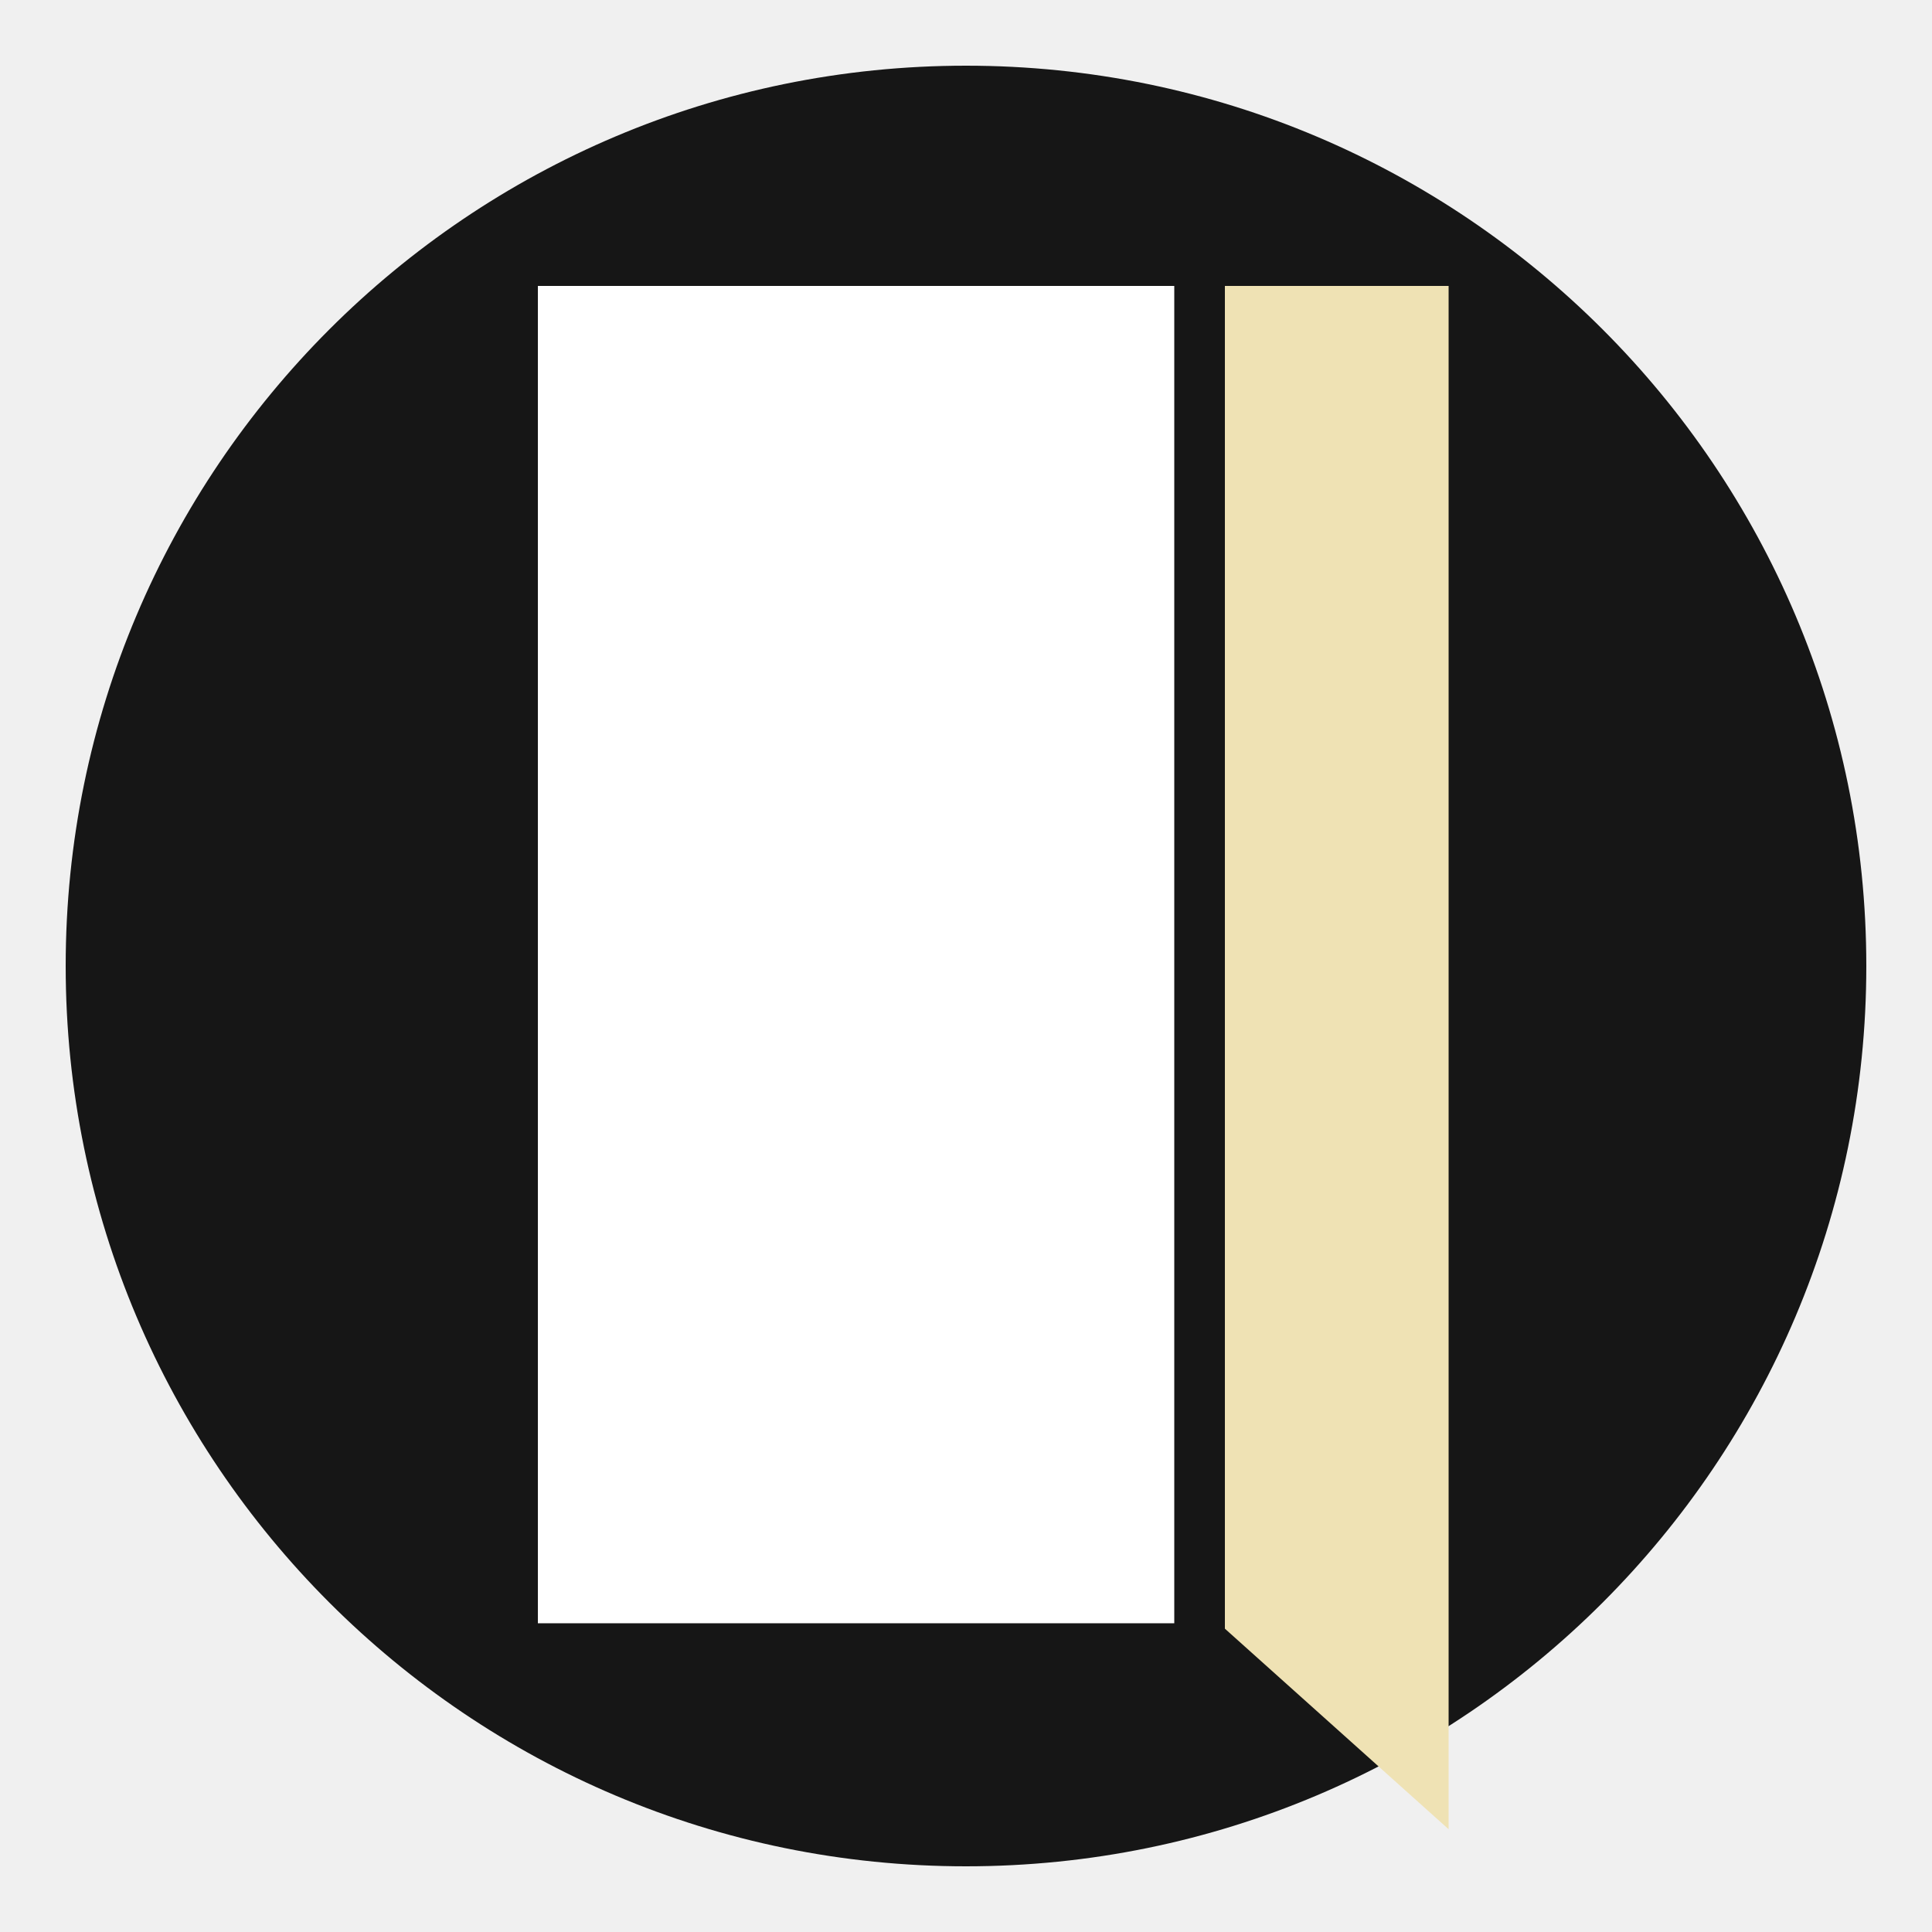
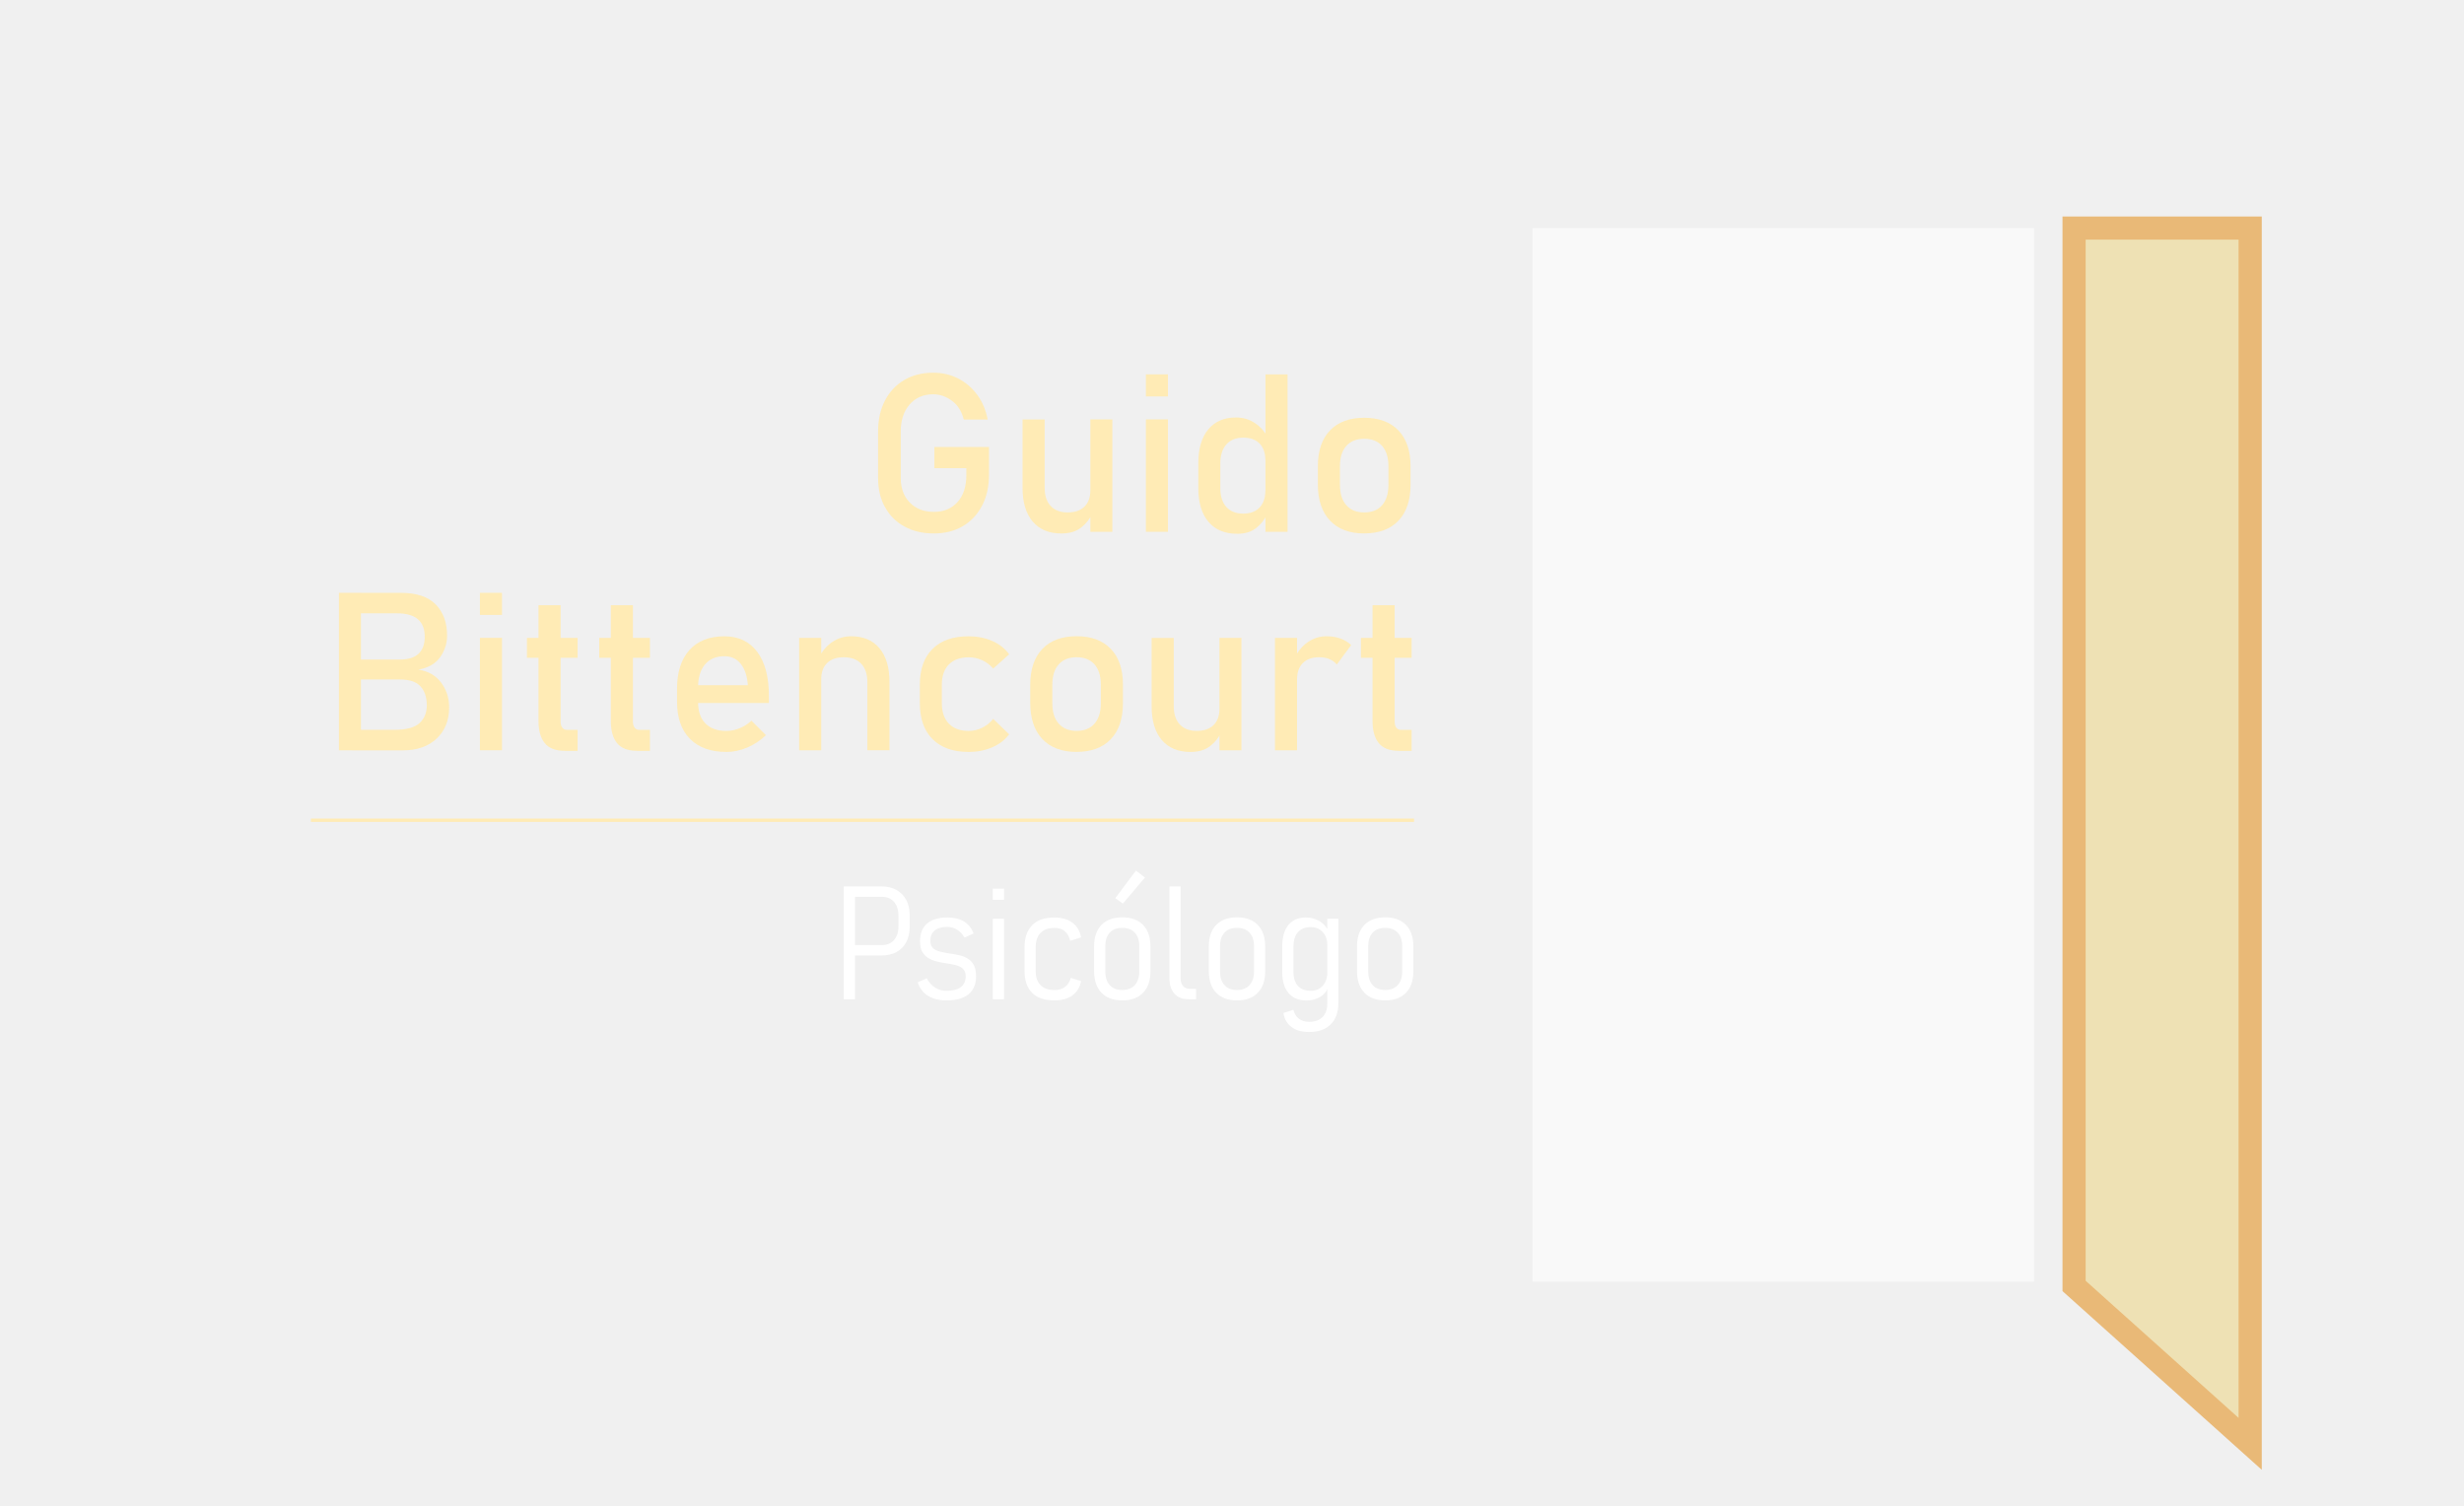
- <svg xmlns="http://www.w3.org/2000/svg" version="1.1" id="Layer_1" x="0px" y="0px" viewBox="0 0 500 500" style="enable-background:new 0 0 500 500;" xml:space="preserve">
-   <style type="text/css">
- 	.st0{fill:#161616;}
- 	.st1{fill:#FFFFFF;}
- 	.st2{fill:#EFE2B4;}
- </style>
-   <circle class="st0" cx="250" cy="250" r="233" />
-   <rect x="139.2" y="74" class="st1" width="164.7" height="346.1" />
-   <polygon class="st2" points="317,74 374.9,74 374.9,473.4 317,421.5 " />
+ <svg xmlns="http://www.w3.org/2000/svg" id="a" viewBox="0 0 744.4 454.7">
+   <defs>
+     <style>.b{fill:#fff;}.c{fill:#ffebb5;}.d{fill:none;stroke:#ffebb5;}.d,.e{stroke-miterlimit:10;}.f{fill:#f9f9f9;}.e{fill:#eee1b4;stroke:#e9b977;stroke-width:7px;}</style>
+   </defs>
+   <polygon class="e" points="626.6 68.9 679.8 68.9 679.8 436.2 626.6 388.5 626.6 68.9" />
+   <rect class="f" x="463" y="68.9" width="151.5" height="318.3" />
+   <line class="d" x1="93.93" y1="247.8" x2="427.2" y2="247.8" />
+   <g>
+     <path class="c" d="M282.3,135.05h16.49v8.31c0,3.58-.69,6.7-2.08,9.37-1.39,2.67-3.32,4.74-5.81,6.22-2.49,1.47-5.41,2.21-8.77,2.21s-6.34-.69-8.87-2.08c-2.53-1.38-4.49-3.34-5.89-5.86-1.4-2.52-2.09-5.46-2.09-8.82v-14.03c0-3.58,.69-6.7,2.08-9.36,1.38-2.66,3.32-4.73,5.81-6.2,2.49-1.47,5.41-2.21,8.77-2.21,2.77,0,5.29,.59,7.57,1.77,2.28,1.18,4.19,2.82,5.74,4.94,1.55,2.12,2.6,4.59,3.14,7.43h-7.23c-.61-2.46-1.8-4.35-3.57-5.66-1.77-1.31-3.65-1.96-5.66-1.96-2.97,0-5.34,1.03-7.13,3.09-1.79,2.06-2.68,4.78-2.68,8.16v14.03c0,3.1,.92,5.58,2.75,7.44,1.83,1.86,4.25,2.8,7.26,2.8s5.34-.98,7.13-2.94c1.79-1.96,2.68-4.7,2.68-8.21v-2.06h-9.65v-6.38Z" />
+     <path class="c" d="M315.6,126.71v20.64c0,2.38,.61,4.22,1.82,5.51,1.21,1.3,2.92,1.95,5.12,1.95s3.9-.58,5.09-1.75c1.19-1.17,1.78-2.81,1.78-4.92l.46,7.1c-.61,1.53-1.68,2.9-3.21,4.11-1.53,1.21-3.52,1.82-5.99,1.82-3.75,0-6.65-1.2-8.69-3.61-2.04-2.41-3.06-5.81-3.06-10.19v-20.64h6.67Zm13.81,33.96v-33.96h6.64v33.96h-6.64Z" />
+     <path class="c" d="M346.19,119.77v-6.67h6.67v6.67h-6.67Zm0,40.89v-33.96h6.67v33.96h-6.67Z" />
+     <path class="c" d="M373.77,161.26c-3.75,0-6.65-1.2-8.69-3.62-2.04-2.41-3.06-5.81-3.06-10.19v-7.49c0-4.41,1-7.81,2.99-10.22,2-2.41,4.8-3.62,8.42-3.62,2.01,0,3.84,.52,5.51,1.57,1.67,1.05,3.01,2.52,4.04,4.42l-.69,6.94c0-1.44-.26-2.67-.79-3.7-.52-1.02-1.28-1.8-2.27-2.34-.99-.53-2.2-.8-3.62-.8-2.2,0-3.91,.69-5.12,2.06-1.21,1.37-1.82,3.3-1.82,5.79v7.39c0,2.46,.61,4.37,1.82,5.71,1.21,1.34,2.92,2.01,5.12,2.01,1.42,0,2.62-.28,3.62-.83,.99-.56,1.75-1.36,2.27-2.4s.79-2.3,.79-3.76l.46,7.16c-.61,1.53-1.66,2.9-3.16,4.11-1.49,1.21-3.44,1.82-5.84,1.82Zm8.54-.59v-47.57h6.67v47.57h-6.67Z" />
+     <path class="c" d="M412.14,161.16c-4.45,0-7.9-1.29-10.34-3.88-2.44-2.58-3.66-6.22-3.66-10.91v-5.53c0-4.65,1.22-8.24,3.66-10.8,2.44-2.55,5.89-3.83,10.34-3.83s7.89,1.28,10.34,3.83c2.44,2.55,3.66,6.15,3.66,10.8v5.63c0,4.67-1.22,8.28-3.66,10.84-2.44,2.56-5.89,3.84-10.34,3.84Zm0-6.35c2.33,0,4.14-.73,5.41-2.19,1.28-1.46,1.91-3.51,1.91-6.15v-5.63c0-2.64-.64-4.68-1.91-6.12-1.28-1.44-3.08-2.16-5.41-2.16s-4.11,.72-5.4,2.16c-1.29,1.44-1.93,3.48-1.93,6.12v5.63c0,2.64,.64,4.69,1.93,6.15,1.29,1.46,3.08,2.19,5.4,2.19Z" />
+     <path class="c" d="M102.4,226.67v-47.57h6.64v47.57h-6.64Zm3.93,0v-6.18h12.89c3.53,0,6.04-.68,7.51-2.03,1.47-1.35,2.21-3.13,2.21-5.33v-.1c0-2.36-.63-4.24-1.88-5.64-1.25-1.41-3.32-2.11-6.2-2.11h-14.53v-6.02h14.53c2.46,0,4.32-.58,5.58-1.75,1.25-1.17,1.88-2.87,1.88-5.12,0-2.38-.7-4.15-2.09-5.33-1.4-1.18-3.49-1.77-6.28-1.77h-13.61v-6.18h14.82c4.69,0,8.18,1.17,10.47,3.5,2.29,2.33,3.44,5.46,3.44,9.39,0,2.38-.7,4.55-2.09,6.53-1.4,1.97-3.59,3.23-6.58,3.78,2.94,.44,5.23,1.73,6.85,3.89,1.62,2.16,2.44,4.63,2.44,7.43v.1c0,3.88-1.25,7.01-3.76,9.39-2.51,2.38-5.91,3.57-10.21,3.57h-15.38Z" />
+     <path class="c" d="M144.99,185.77v-6.67h6.67v6.67h-6.67Zm0,40.89v-33.96h6.67v33.96h-6.67Z" />
+     <path class="c" d="M159.19,198.73v-6.02h15.31v6.02h-15.31Zm11.45,28.1c-2.79,0-4.81-.77-6.07-2.32-1.25-1.55-1.88-3.77-1.88-6.67v-35h6.67v35.07c0,.81,.16,1.44,.49,1.9s.81,.69,1.44,.69h3.21v6.35h-3.86Z" />
+     <path class="c" d="M181.04,198.73v-6.02h15.31v6.02h-15.31Zm11.45,28.1c-2.79,0-4.81-.77-6.07-2.32-1.25-1.55-1.88-3.77-1.88-6.67v-35h6.67v35.07c0,.81,.16,1.44,.49,1.9s.81,.69,1.44,.69h3.21v6.35h-3.86Z" />
+     <path class="c" d="M219.42,227.16c-4.73,0-8.4-1.32-10.99-3.96-2.6-2.64-3.89-6.39-3.89-11.25v-3.83c0-5.06,1.25-8.97,3.75-11.74,2.5-2.77,6.01-4.15,10.55-4.15,4.27,0,7.58,1.57,9.93,4.71,2.34,3.14,3.52,7.55,3.52,13.22v2.22h-22.9v-5.37h16.55c-.2-2.75-.91-4.9-2.14-6.44-1.23-1.55-2.88-2.32-4.96-2.32-2.51,0-4.46,.83-5.86,2.49-1.4,1.66-2.09,4-2.09,7.03v4.32c0,2.81,.75,4.97,2.24,6.48,1.49,1.5,3.59,2.26,6.3,2.26,1.35,0,2.69-.27,4.02-.82,1.33-.54,2.52-1.31,3.57-2.29l4.38,4.38c-1.68,1.61-3.57,2.86-5.66,3.75-2.09,.88-4.2,1.32-6.31,1.32Z" />
+     <path class="c" d="M241.43,226.67v-33.96h6.67v33.96h-6.67Zm20.61,0v-20.58c0-2.4-.62-4.25-1.85-5.56-1.23-1.31-2.98-1.96-5.25-1.96s-3.87,.58-5.05,1.73c-1.19,1.16-1.78,2.78-1.78,4.87l-.69-6.54c1.05-2.05,2.42-3.63,4.11-4.74,1.69-1.11,3.56-1.67,5.61-1.67,3.69,0,6.54,1.21,8.55,3.61,2.02,2.41,3.03,5.82,3.03,10.22v20.61h-6.67Z" />
+     <path class="c" d="M292.57,227.16c-4.67,0-8.28-1.29-10.84-3.86-2.56-2.57-3.84-6.2-3.84-10.89v-5.59c0-4.65,1.28-8.24,3.84-10.78,2.56-2.54,6.18-3.81,10.84-3.81,2.66,0,5.06,.47,7.2,1.41,2.14,.94,3.84,2.28,5.1,4.02l-4.81,4.32c-.94-1.09-2.05-1.93-3.34-2.52-1.29-.59-2.64-.88-4.06-.88-2.57,0-4.57,.72-5.99,2.16-1.42,1.44-2.13,3.47-2.13,6.08v5.59c0,2.68,.71,4.75,2.13,6.22,1.42,1.46,3.41,2.19,5.99,2.19,1.42,0,2.77-.32,4.06-.95,1.29-.63,2.4-1.53,3.34-2.68l4.81,4.65c-1.26,1.7-2.97,3.02-5.12,3.94-2.15,.93-4.54,1.39-7.18,1.39Z" />
+     <path class="c" d="M325.25,227.16c-4.45,0-7.9-1.29-10.34-3.88-2.44-2.58-3.66-6.22-3.66-10.91v-5.53c0-4.65,1.22-8.24,3.66-10.8,2.44-2.55,5.89-3.83,10.34-3.83s7.89,1.28,10.34,3.83c2.44,2.55,3.66,6.15,3.66,10.8v5.63c0,4.67-1.22,8.28-3.66,10.84-2.44,2.56-5.89,3.84-10.34,3.84Zm0-6.35c2.33,0,4.14-.73,5.41-2.19,1.28-1.46,1.91-3.51,1.91-6.15v-5.63c0-2.64-.64-4.68-1.91-6.12-1.28-1.44-3.08-2.16-5.41-2.16s-4.11,.72-5.4,2.16-1.93,3.48-1.93,6.12v5.63c0,2.64,.64,4.69,1.93,6.15,1.29,1.46,3.09,2.19,5.4,2.19Z" />
+     <path class="c" d="M354.6,192.71v20.64c0,2.38,.61,4.22,1.82,5.51,1.21,1.3,2.92,1.95,5.12,1.95s3.9-.58,5.09-1.75c1.19-1.17,1.78-2.81,1.78-4.92l.46,7.1c-.61,1.53-1.68,2.9-3.21,4.11-1.53,1.21-3.52,1.82-5.99,1.82-3.75,0-6.65-1.2-8.69-3.61-2.04-2.41-3.06-5.81-3.06-10.19v-20.64h6.67Zm13.81,33.96v-33.96h6.64v33.96h-6.64Z" />
+     <path class="c" d="M385.18,226.67v-33.96h6.67v33.96h-6.67Zm18.68-25.91c-.59-.72-1.33-1.26-2.22-1.64-.89-.37-1.93-.56-3.11-.56-2.12,0-3.76,.58-4.92,1.75-1.17,1.17-1.75,2.79-1.75,4.86l-.69-6.54c1.03-2.01,2.37-3.58,4.04-4.71,1.67-1.13,3.5-1.7,5.51-1.7,1.55,0,2.95,.22,4.2,.67,1.25,.45,2.35,1.11,3.29,1.98l-4.35,5.89Z" />
+     <path class="c" d="M411.16,198.73v-6.02h15.31v6.02h-15.31Zm11.45,28.1c-2.79,0-4.81-.77-6.07-2.32-1.25-1.55-1.88-3.77-1.88-6.67v-35h6.67v35.07c0,.81,.16,1.44,.49,1.9s.81,.69,1.44,.69h3.21v6.35h-3.86Z" />
+   </g>
+   <g>
+     <path class="b" d="M254.91,301.88v-34.08h3.38v34.08h-3.38Zm2.46-13.22v-3.14h9.09c1.52,0,2.72-.5,3.62-1.51s1.35-2.36,1.35-4.07v-3.33c0-1.75-.45-3.13-1.34-4.15s-2.1-1.52-3.63-1.52h-9.09v-3.14h8.91c1.77,0,3.29,.36,4.56,1.07s2.26,1.72,2.95,3.04,1.04,2.88,1.04,4.69v3.38c0,1.78-.35,3.32-1.04,4.63s-1.68,2.31-2.96,3.01-2.8,1.05-4.55,1.05h-8.91Z" />
+     <path class="b" d="M285.98,302.23c-2.25,0-4.12-.46-5.6-1.37s-2.53-2.28-3.14-4.09l2.74-1.22c.67,1.23,1.51,2.18,2.52,2.82s2.17,.97,3.48,.97c1.86,0,3.29-.38,4.28-1.12s1.49-1.84,1.49-3.26c0-1.03-.29-1.8-.86-2.31s-1.33-.88-2.27-1.1-1.96-.42-3.06-.57c-.88-.14-1.76-.32-2.66-.55s-1.72-.56-2.47-1.01-1.35-1.07-1.8-1.86-.68-1.87-.68-3.21c0-2.33,.71-4.11,2.12-5.33s3.47-1.84,6.18-1.84c1.98,0,3.64,.4,4.97,1.21s2.3,2.01,2.93,3.62l-2.77,1.24c-.58-1-1.31-1.79-2.2-2.36s-1.89-.86-3-.86c-1.66,0-2.92,.36-3.8,1.07s-1.31,1.76-1.31,3.15c0,1,.28,1.74,.84,2.23s1.31,.84,2.24,1.05,1.93,.41,2.99,.56c.91,.14,1.82,.31,2.73,.52s1.75,.54,2.51,1,1.36,1.12,1.82,1.97,.68,1.98,.68,3.39c0,2.36-.76,4.16-2.27,5.4s-3.72,1.86-6.61,1.86Z" />
+     <path class="b" d="M299.93,271.83v-3.35h3.4v3.35h-3.4Zm0,30.05v-24.33h3.4v24.33h-3.4Z" />
+     <path class="b" d="M318.49,302.23c-2.92,0-5.14-.76-6.67-2.27s-2.29-3.73-2.29-6.63v-7.12c0-2.91,.76-5.14,2.29-6.69s3.75-2.33,6.67-2.33c2.28,0,4.12,.52,5.51,1.56s2.26,2.53,2.6,4.46l-3.28,1.01c-.3-1.28-.85-2.25-1.65-2.91s-1.84-.98-3.11-.98c-1.83,0-3.23,.5-4.21,1.51s-1.46,2.46-1.46,4.37v7.12c0,1.88,.49,3.3,1.46,4.29s2.38,1.48,4.21,1.48c1.3,0,2.36-.32,3.2-.95s1.42-1.54,1.75-2.73l3.09,.98c-.34,1.86-1.21,3.3-2.6,4.31s-3.23,1.52-5.51,1.52Z" />
+     <path class="b" d="M339.05,302.23c-2.7,0-4.8-.77-6.28-2.31s-2.23-3.71-2.23-6.53v-7.5c0-2.78,.74-4.93,2.23-6.46s3.58-2.29,6.28-2.29,4.8,.76,6.28,2.29,2.23,3.68,2.23,6.46v7.57c0,2.78-.74,4.94-2.23,6.47s-3.58,2.3-6.28,2.3Zm-.02-3.14c1.64,0,2.91-.49,3.81-1.48s1.35-2.36,1.35-4.12v-7.62c0-1.77-.45-3.13-1.35-4.1s-2.17-1.45-3.81-1.45-2.88,.48-3.77,1.45-1.34,2.34-1.34,4.1v7.62c0,1.77,.45,3.14,1.34,4.12s2.15,1.48,3.77,1.48Zm.19-26.11l-2.27-1.64,6.23-8.32,2.72,2.09-6.68,7.88Z" />
+     <path class="b" d="M356.67,267.8v27.68c0,1.03,.24,1.83,.73,2.4s1.16,.86,2.02,.86h1.92v3.14h-2.34c-1.8,0-3.2-.56-4.2-1.69s-1.5-2.71-1.5-4.76v-27.63h3.38Z" />
+     <path class="b" d="M373.71,302.23c-2.7,0-4.8-.77-6.28-2.31s-2.23-3.71-2.23-6.53v-7.5c0-2.78,.74-4.93,2.23-6.46s3.58-2.29,6.28-2.29,4.8,.76,6.28,2.29,2.23,3.68,2.23,6.46v7.57c0,2.78-.74,4.94-2.23,6.47s-3.58,2.3-6.28,2.3Zm-.02-3.14c1.64,0,2.91-.49,3.81-1.48s1.35-2.36,1.35-4.12v-7.62c0-1.77-.45-3.13-1.35-4.1s-2.17-1.45-3.81-1.45-2.88,.48-3.77,1.45-1.34,2.34-1.34,4.1v7.62c0,1.77,.45,3.14,1.34,4.12s2.15,1.48,3.77,1.48Z" />
+     <path class="b" d="M394.62,302.25c-2.3,0-4.08-.75-5.34-2.24s-1.9-3.59-1.9-6.29v-7.8c0-2.8,.62-4.95,1.86-6.47s3-2.27,5.26-2.27c1.47,0,2.82,.35,4.04,1.04s2.21,1.8,2.94,3.32l-.49,4.01c.02-1.02-.18-1.94-.57-2.77s-.98-1.48-1.73-1.97-1.68-.73-2.75-.73c-1.64,0-2.91,.52-3.82,1.55s-1.36,2.47-1.36,4.31v7.76c0,1.77,.45,3.14,1.36,4.14s2.18,1.49,3.82,1.49c1.08,0,1.99-.24,2.74-.73s1.32-1.14,1.72-1.98,.6-1.75,.6-2.73l.33,4.17c-.55,1.45-1.41,2.52-2.6,3.19s-2.55,1.01-4.1,1.01Zm.8,9.52c-2.16,0-3.9-.5-5.24-1.5s-2.15-2.41-2.45-4.24l3.02-.96c.27,1.16,.81,2.05,1.64,2.68s1.86,.95,3.09,.95c1.73,0,3.09-.47,4.05-1.42s1.45-2.29,1.45-4.04v-25.69h3.35v25.48c0,2.78-.78,4.93-2.33,6.46s-3.75,2.29-6.6,2.29Z" />
+     <path class="b" d="M418.48,302.23c-2.7,0-4.8-.77-6.28-2.31s-2.23-3.71-2.23-6.53v-7.5c0-2.78,.74-4.93,2.23-6.46s3.58-2.29,6.28-2.29,4.8,.76,6.28,2.29,2.23,3.68,2.23,6.46v7.57c0,2.78-.74,4.94-2.23,6.47s-3.58,2.3-6.28,2.3Zm-.02-3.14c1.64,0,2.91-.49,3.81-1.48s1.35-2.36,1.35-4.12v-7.62c0-1.77-.45-3.13-1.35-4.1s-2.17-1.45-3.81-1.45-2.88,.48-3.77,1.45-1.34,2.34-1.34,4.1v7.62c0,1.77,.45,3.14,1.34,4.12s2.15,1.48,3.77,1.48Z" />
+   </g>
</svg>
